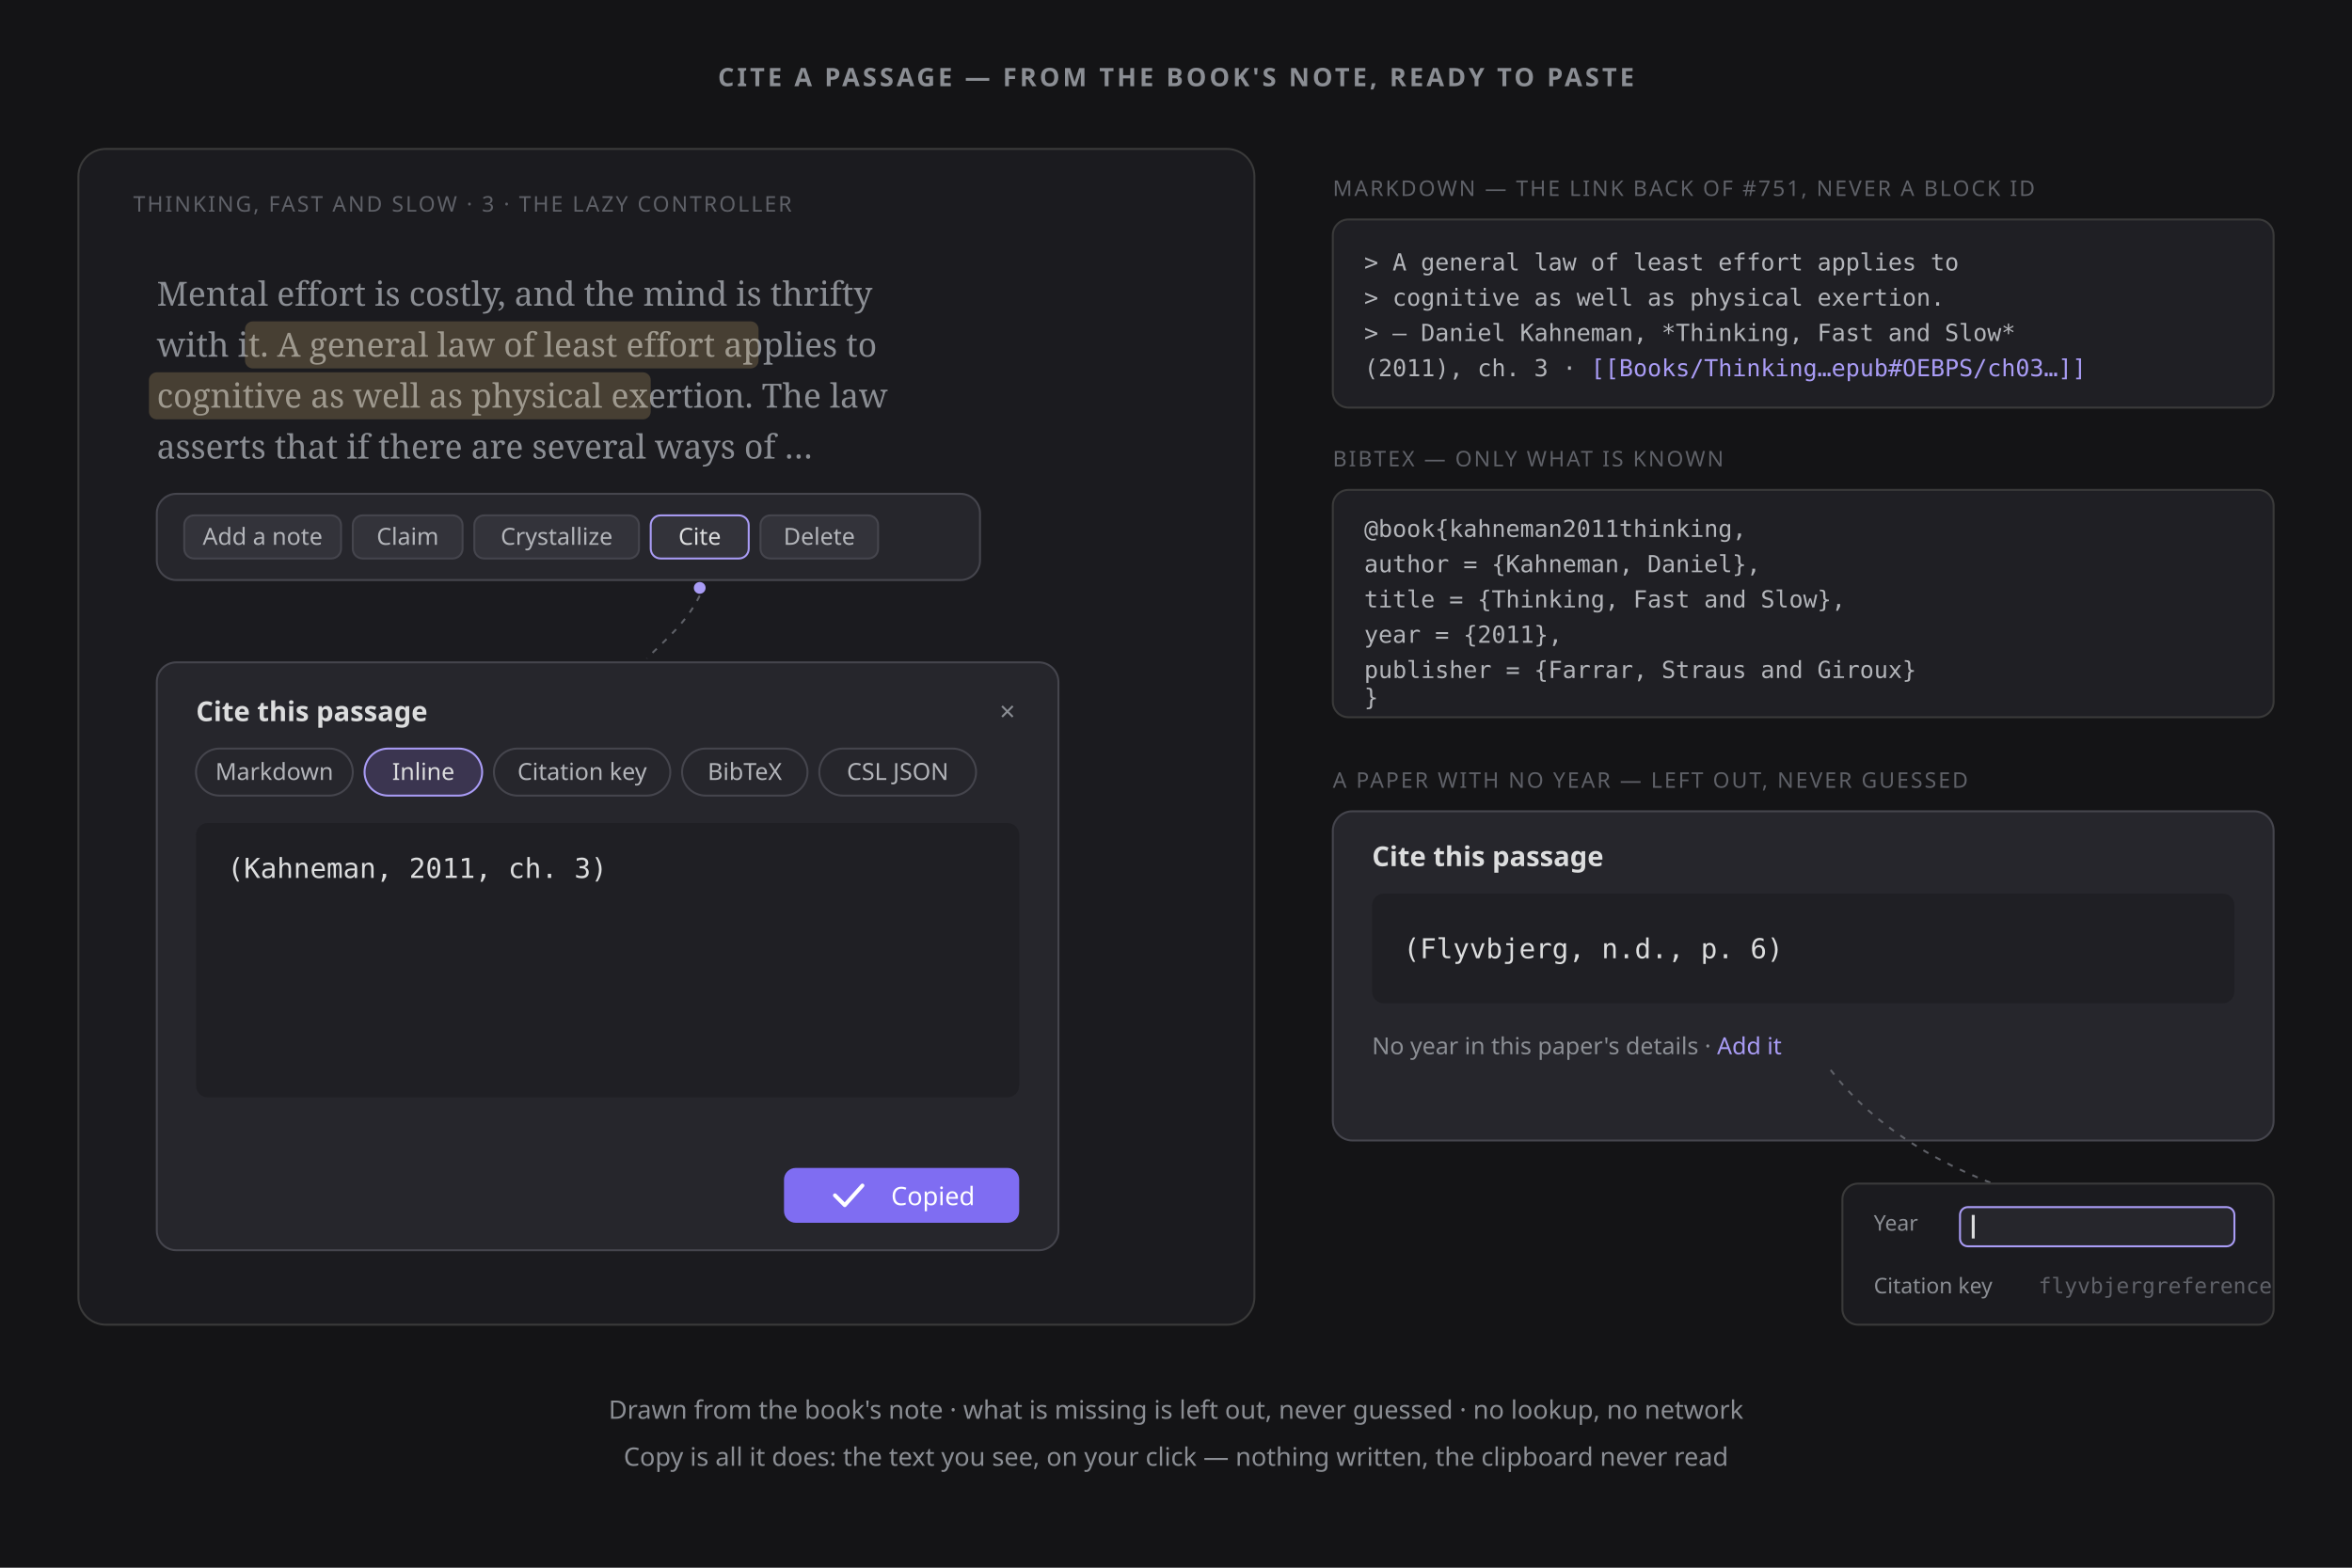
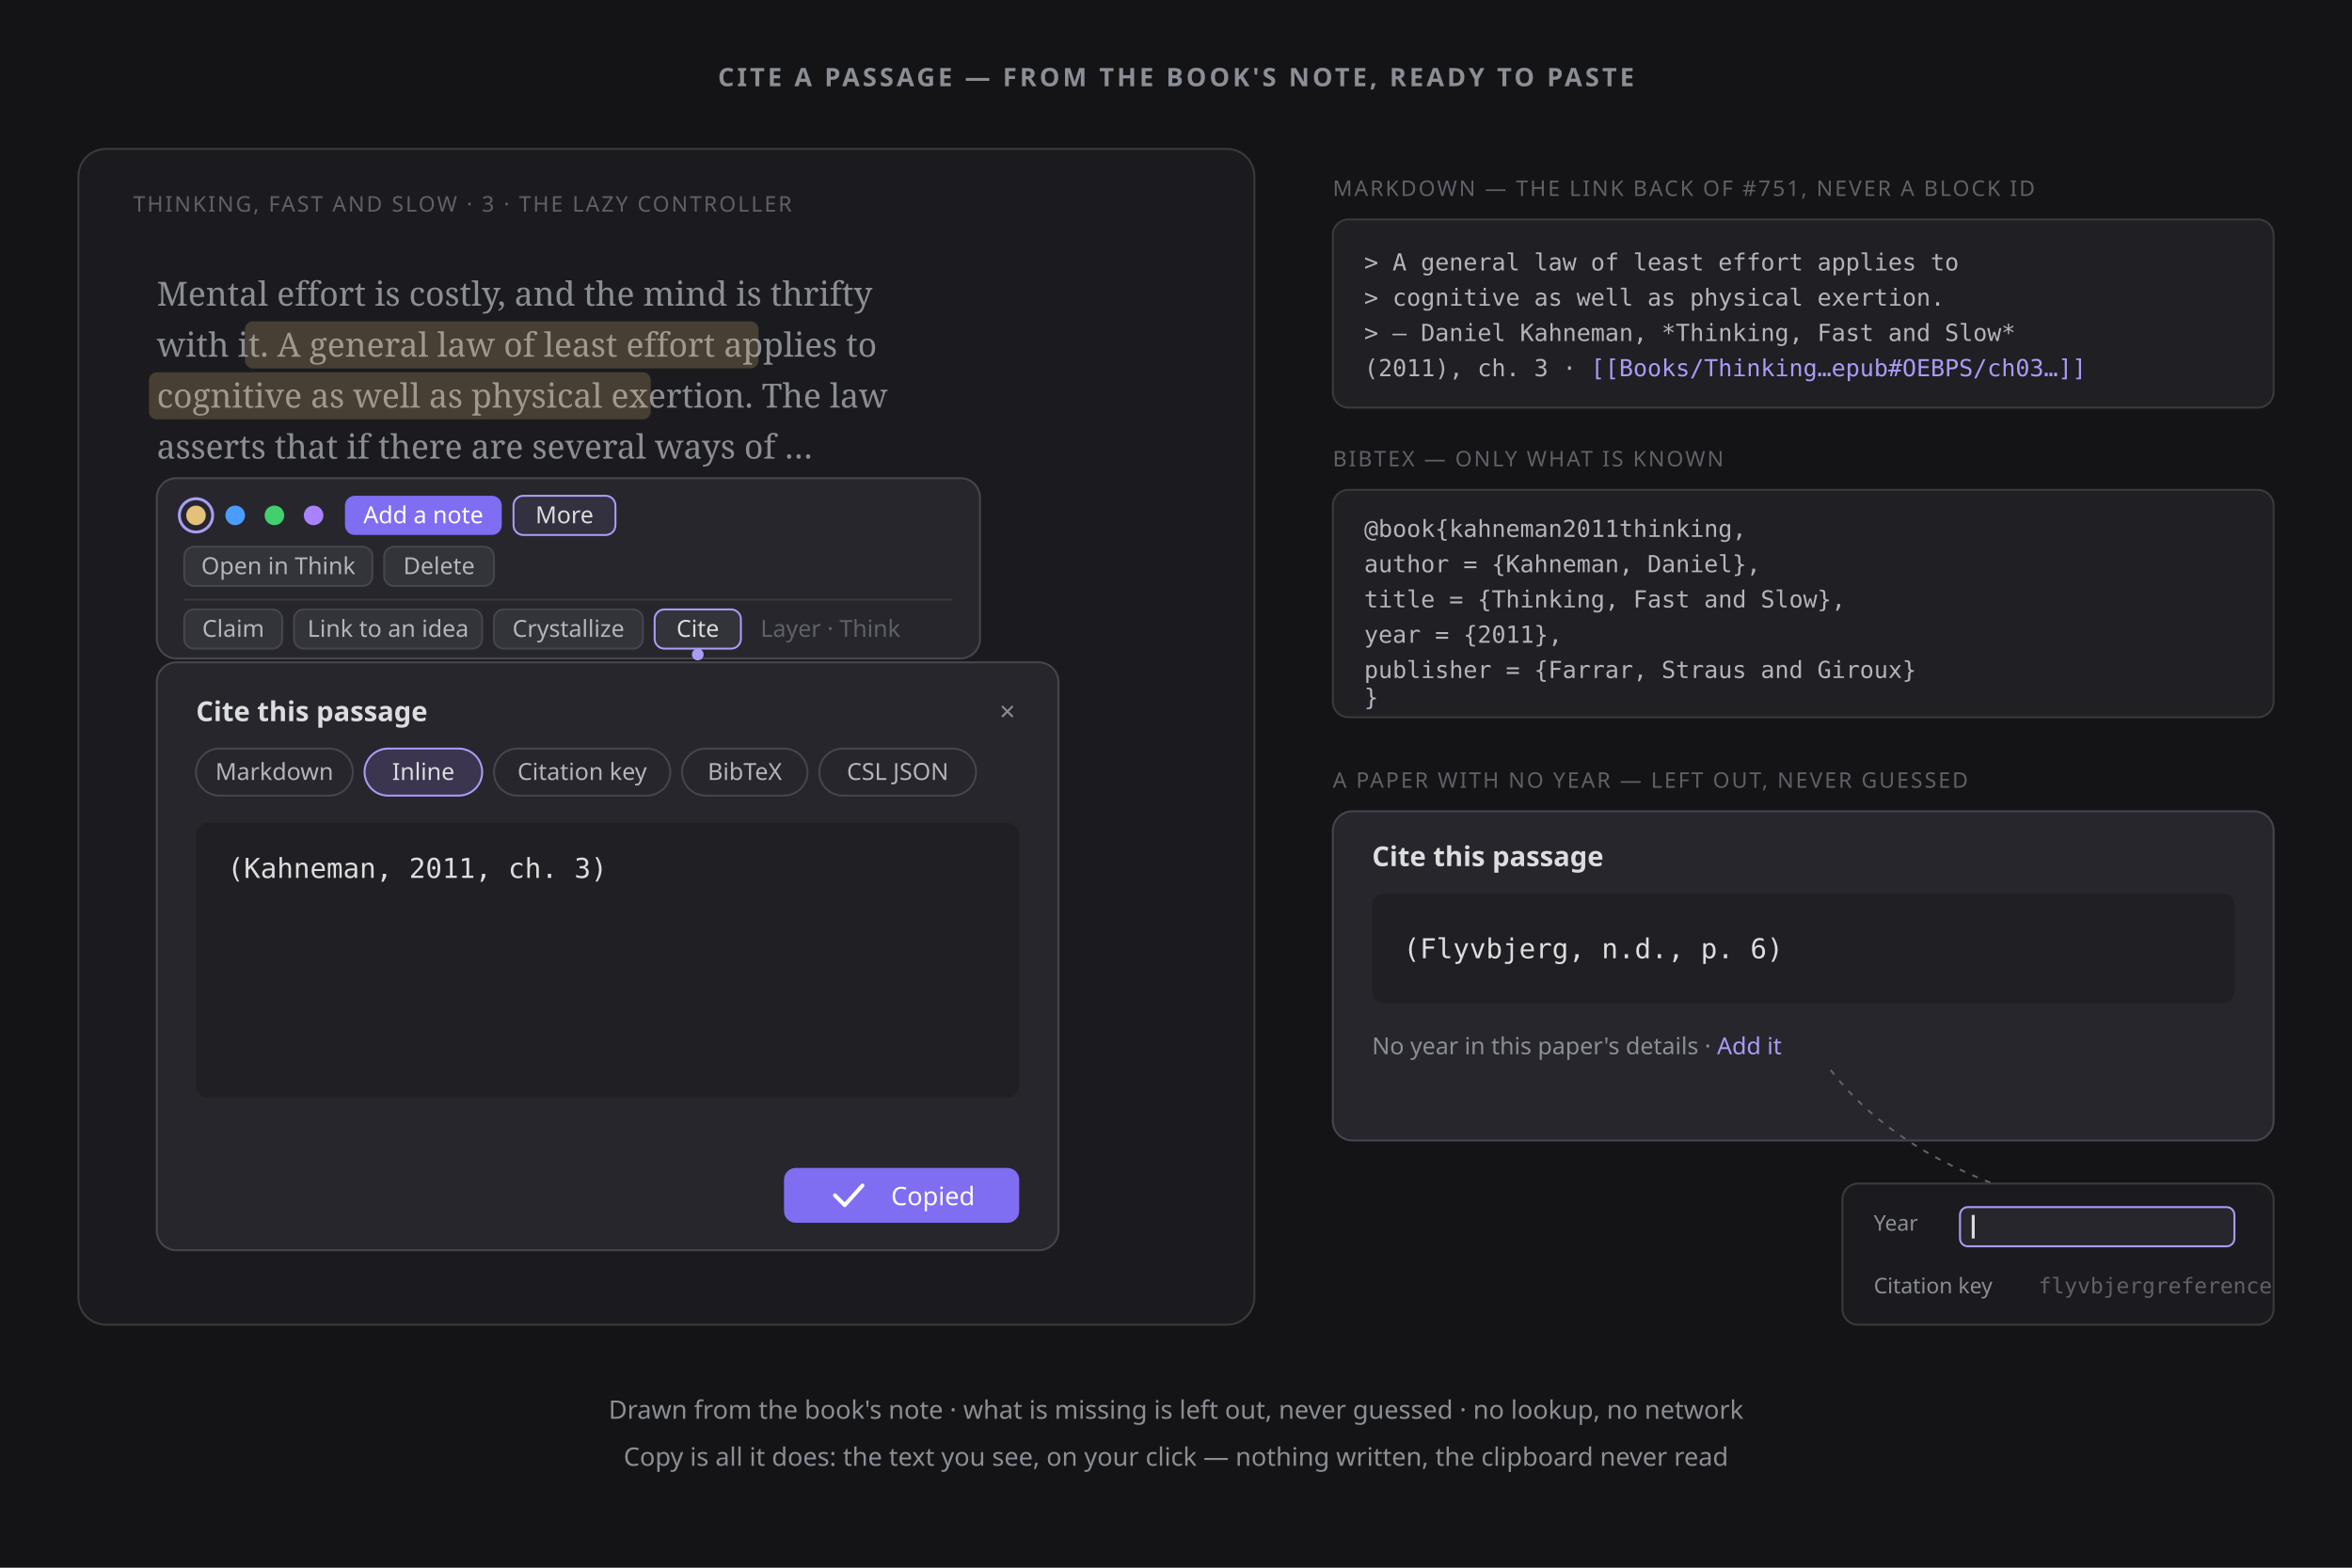
- <svg xmlns="http://www.w3.org/2000/svg" width="1200" height="800" viewBox="0 0 1200 800" role="img" aria-label="Cite a passage. Left: a book in the Reader, a highlighted sentence and its menu, with Cite beside Crystallize. The Cite panel grows from the menu, a faint dot marking the point it grows from: headed Cite this passage, with five chips, Markdown, Inline, Citation key, BibTeX and CSL JSON, Inline chosen, and its text reading (Kahneman, 2011, ch. 3); below it, the Copy button reads Copied with a check. Right, above: the same panel on Markdown, the passage as a quote and the line Daniel Kahneman, Thinking, Fast and Slow (2011), ch. 3, with a link back to the book's chapter; and on BibTeX, an @book entry with its author, title, year and publisher. Right, below: a paper whose details have no year, its panel on Inline reading (Flyvbjerg, n.d., p. 6) and the quiet line No year in this paper's details, Add it, which opens the Library detail at Year. Underneath: drawn from the book's note; what is missing is left out, never guessed; Copy is all it does, nothing written.">
+ <svg xmlns="http://www.w3.org/2000/svg" width="1200" height="800" viewBox="0 0 1200 800" role="img" aria-label="Cite a passage. Left: a book in the Reader, a highlighted sentence and its popover with More open: the dots, Add a note and More, then Open in Think and Delete, then Claim, Link to an idea, Crystallize and Cite. The Cite panel grows from the menu, a faint dot marking the point it grows from: headed Cite this passage, with five chips, Markdown, Inline, Citation key, BibTeX and CSL JSON, Inline chosen, and its text reading (Kahneman, 2011, ch. 3); below it, the Copy button reads Copied with a check. Right, above: the same panel on Markdown, the passage as a quote and the line Daniel Kahneman, Thinking, Fast and Slow (2011), ch. 3, with a link back to the book's chapter; and on BibTeX, an @book entry with its author, title, year and publisher. Right, below: a paper whose details have no year, its panel on Inline reading (Flyvbjerg, n.d., p. 6) and the quiet line No year in this paper's details, Add it, which opens the Library detail at Year. Underneath: drawn from the book's note; what is missing is left out, never guessed; Copy is all it does, nothing written.">
  <rect width="1200" height="800" fill="#141416" />
  <text x="600" y="44" fill="#8b8e94" font-family="sans-serif" font-size="13" font-weight="600" text-anchor="middle" letter-spacing="1.5">CITE A PASSAGE — FROM THE BOOK'S NOTE, READY TO PASTE</text>
  <g font-family="sans-serif">
    <rect x="40" y="76" width="600" height="600" rx="14" fill="#1b1b1f" stroke="#3a3a3a" />
    <text x="68" y="108" fill="#5f6168" font-size="11" letter-spacing="1">THINKING, FAST AND SLOW · 3 · THE LAZY CONTROLLER</text>
  </g>
  <g font-family="serif" font-size="17" fill="#8b8e94">
    <text x="80" y="156">Mental effort is costly, and the mind is thrifty</text>
    <text x="80" y="182">with it. A general law of least effort applies to</text>
    <text x="80" y="208">cognitive as well as physical exertion. The law</text>
    <text x="80" y="234">asserts that if there are several ways of …</text>
  </g>
  <rect x="125" y="164" width="262" height="24" rx="4" fill="#e5c07b" fill-opacity="0.22" />
  <rect x="76" y="190" width="256" height="24" rx="4" fill="#e5c07b" fill-opacity="0.22" />
  <g font-family="sans-serif" font-size="12">
-     <rect x="80" y="252" width="420" height="44" rx="10" fill="#26262c" stroke="#45454d" />
-     <rect x="94" y="263" width="80" height="22" rx="5" fill="#33333a" stroke="#45454d" />
-     <text x="134" y="278" fill="#b3b5ba" text-anchor="middle">Add a note</text>
-     <rect x="180" y="263" width="56" height="22" rx="5" fill="#33333a" stroke="#45454d" />
-     <text x="208" y="278" fill="#b3b5ba" text-anchor="middle">Claim</text>
-     <rect x="242" y="263" width="84" height="22" rx="5" fill="#33333a" stroke="#45454d" />
-     <text x="284" y="278" fill="#b3b5ba" text-anchor="middle">Crystallize</text>
-     <rect x="332" y="263" width="50" height="22" rx="5" fill="#33333a" stroke="#a99cf5" />
-     <text x="357" y="278" fill="#dcddde" text-anchor="middle">Cite</text>
-     <rect x="388" y="263" width="60" height="22" rx="5" fill="#33333a" stroke="#45454d" />
-     <text x="418" y="278" fill="#b3b5ba" text-anchor="middle">Delete</text>
+     <rect x="80" y="244" width="420" height="92" rx="10" fill="#26262c" stroke="#45454d" />
+     <circle cx="100" cy="263" r="8.5" fill="none" stroke="#a99cf5" stroke-width="1.5" />
+     <circle cx="100" cy="263" r="5" fill="#e5c07b" />
+     <circle cx="120" cy="263" r="5" fill="#4a9dff" />
+     <circle cx="140" cy="263" r="5" fill="#44cf6e" />
+     <circle cx="160" cy="263" r="5" fill="#a882ff" />
+     <rect x="176" y="253" width="80" height="20" rx="5" fill="#7f6df2" />
+     <text x="216" y="267" fill="#ffffff" text-anchor="middle">Add a note</text>
+     <rect x="262" y="253" width="52" height="20" rx="5" fill="#33303f" stroke="#a99cf5" />
+     <text x="288" y="267" fill="#dcddde" text-anchor="middle">More</text>
+     <rect x="94" y="279" width="96" height="20" rx="5" fill="#33333a" stroke="#45454d" />
+     <text x="142" y="293" fill="#b3b5ba" text-anchor="middle">Open in Think</text>
+     <rect x="196" y="279" width="56" height="20" rx="5" fill="#33333a" stroke="#45454d" />
+     <text x="224" y="293" fill="#b3b5ba" text-anchor="middle">Delete</text>
+     <path d="M 94 306 h 392" stroke="#3a3a3a" />
+     <rect x="94" y="311" width="50" height="20" rx="5" fill="#33333a" stroke="#45454d" />
+     <text x="119" y="325" fill="#b3b5ba" text-anchor="middle">Claim</text>
+     <rect x="150" y="311" width="96" height="20" rx="5" fill="#33333a" stroke="#45454d" />
+     <text x="198" y="325" fill="#b3b5ba" text-anchor="middle">Link to an idea</text>
+     <rect x="252" y="311" width="76" height="20" rx="5" fill="#33333a" stroke="#45454d" />
+     <text x="290" y="325" fill="#b3b5ba" text-anchor="middle">Crystallize</text>
+     <rect x="334" y="311" width="44" height="20" rx="5" fill="#33333a" stroke="#a99cf5" />
+     <text x="356" y="325" fill="#dcddde" text-anchor="middle">Cite</text>
+     <text x="388" y="325" fill="#5f6168">Layer · Think</text>
  </g>
  <g font-family="sans-serif">
-     <circle cx="357" cy="300" r="3" fill="#a99cf5" />
-     <path d="M357 304 C 350 318, 340 326, 330 336" stroke="#5f6168" stroke-dasharray="3 4" fill="none" />
+     <circle cx="356" cy="334" r="3" fill="#a99cf5" />
    <rect x="80" y="338" width="460" height="300" rx="10" fill="#26262c" stroke="#45454d" />
    <text x="100" y="368" fill="#dcddde" font-size="14" font-weight="600">Cite this passage</text>
    <text x="518" y="368" fill="#8b8e94" font-size="14" text-anchor="end">×</text>
    <g font-size="12">
      <rect x="100" y="382" width="80" height="24" rx="12" fill="none" stroke="#45454d" />
      <text x="140" y="398" fill="#b3b5ba" text-anchor="middle">Markdown</text>
      <rect x="186" y="382" width="60" height="24" rx="12" fill="#3b3550" stroke="#a99cf5" />
      <text x="216" y="398" fill="#dcddde" text-anchor="middle">Inline</text>
      <rect x="252" y="382" width="90" height="24" rx="12" fill="none" stroke="#45454d" />
      <text x="297" y="398" fill="#b3b5ba" text-anchor="middle">Citation key</text>
      <rect x="348" y="382" width="64" height="24" rx="12" fill="none" stroke="#45454d" />
      <text x="380" y="398" fill="#b3b5ba" text-anchor="middle">BibTeX</text>
      <rect x="418" y="382" width="80" height="24" rx="12" fill="none" stroke="#45454d" />
      <text x="458" y="398" fill="#b3b5ba" text-anchor="middle">CSL JSON</text>
    </g>
    <rect x="100" y="420" width="420" height="140" rx="6" fill="#1f1f24" />
    <text x="116" y="448" fill="#dcddde" font-family="monospace" font-size="14">(Kahneman, 2011, ch. 3)</text>
    <rect x="400" y="596" width="120" height="28" rx="6" fill="#7f6df2" />
    <path d="M426 610 l5 5 l9 -10" stroke="#ffffff" stroke-width="2" fill="none" stroke-linecap="round" stroke-linejoin="round" />
    <text x="476" y="615" fill="#ffffff" font-size="13" text-anchor="middle">Copied</text>
  </g>
  <g font-family="sans-serif">
    <text x="680" y="100" fill="#5f6168" font-size="11" letter-spacing="1">MARKDOWN — THE LINK BACK OF #751, NEVER A BLOCK ID</text>
    <rect x="680" y="112" width="480" height="96" rx="8" fill="#1f1f24" stroke="#3a3a3a" />
    <g font-family="monospace" font-size="12" fill="#b3b5ba">
      <text x="696" y="138">&gt; A general law of least effort applies to</text>
      <text x="696" y="156">&gt; cognitive as well as physical exertion.</text>
      <text x="696" y="174">&gt; — Daniel Kahneman, *Thinking, Fast and Slow*</text>
      <text x="696" y="192">  (2011), ch. 3 · <tspan fill="#a99cf5">[[Books/Thinking…epub#OEBPS/ch03…]]</tspan>
      </text>
    </g>
    <text x="680" y="238" fill="#5f6168" font-size="11" letter-spacing="1">BIBTEX — ONLY WHAT IS KNOWN</text>
    <rect x="680" y="250" width="480" height="116" rx="8" fill="#1f1f24" stroke="#3a3a3a" />
    <g font-family="monospace" font-size="12" fill="#b3b5ba">
      <text x="696" y="274">@book{kahneman2011thinking,</text>
      <text x="696" y="292">  author = {Kahneman, Daniel},</text>
      <text x="696" y="310">  title = {Thinking, Fast and Slow},</text>
      <text x="696" y="328">  year = {2011},</text>
      <text x="696" y="346">  publisher = {Farrar, Straus and Giroux}</text>
      <text x="696" y="360">}</text>
    </g>
    <text x="680" y="402" fill="#5f6168" font-size="11" letter-spacing="1">A PAPER WITH NO YEAR — LEFT OUT, NEVER GUESSED</text>
    <rect x="680" y="414" width="480" height="168" rx="10" fill="#26262c" stroke="#45454d" />
    <text x="700" y="442" fill="#dcddde" font-size="14" font-weight="600">Cite this passage</text>
    <rect x="700" y="456" width="440" height="56" rx="6" fill="#1f1f24" />
    <text x="716" y="489" fill="#dcddde" font-family="monospace" font-size="14">(Flyvbjerg, n.d., p. 6)</text>
    <text x="700" y="538" fill="#8b8e94" font-size="12">No year in this paper's details · <tspan fill="#a99cf5">Add it</tspan>
    </text>
    <path d="M934 546 C 960 580, 1000 600, 1040 612" stroke="#5f6168" stroke-dasharray="3 4" fill="none" />
    <rect x="940" y="604" width="220" height="72" rx="8" fill="#1b1b1f" stroke="#3a3a3a" />
    <text x="956" y="628" fill="#8b8e94" font-size="11">Year</text>
    <rect x="1000" y="616" width="140" height="20" rx="4" fill="#26262c" stroke="#a99cf5" />
    <rect x="1006" y="620" width="1.5" height="12" fill="#dcddde" />
    <text x="956" y="660" fill="#8b8e94" font-size="11">Citation key</text>
    <text x="1040" y="660" fill="#5f6168" font-size="11" font-family="monospace">flyvbjergreference</text>
  </g>
  <g font-family="sans-serif" font-size="13" fill="#8b8e94" text-anchor="middle">
    <text x="600" y="724">Drawn from the book's note · what is missing is left out, never guessed · no lookup, no network</text>
    <text x="600" y="748">Copy is all it does: the text you see, on your click — nothing written, the clipboard never read</text>
  </g>
</svg>
